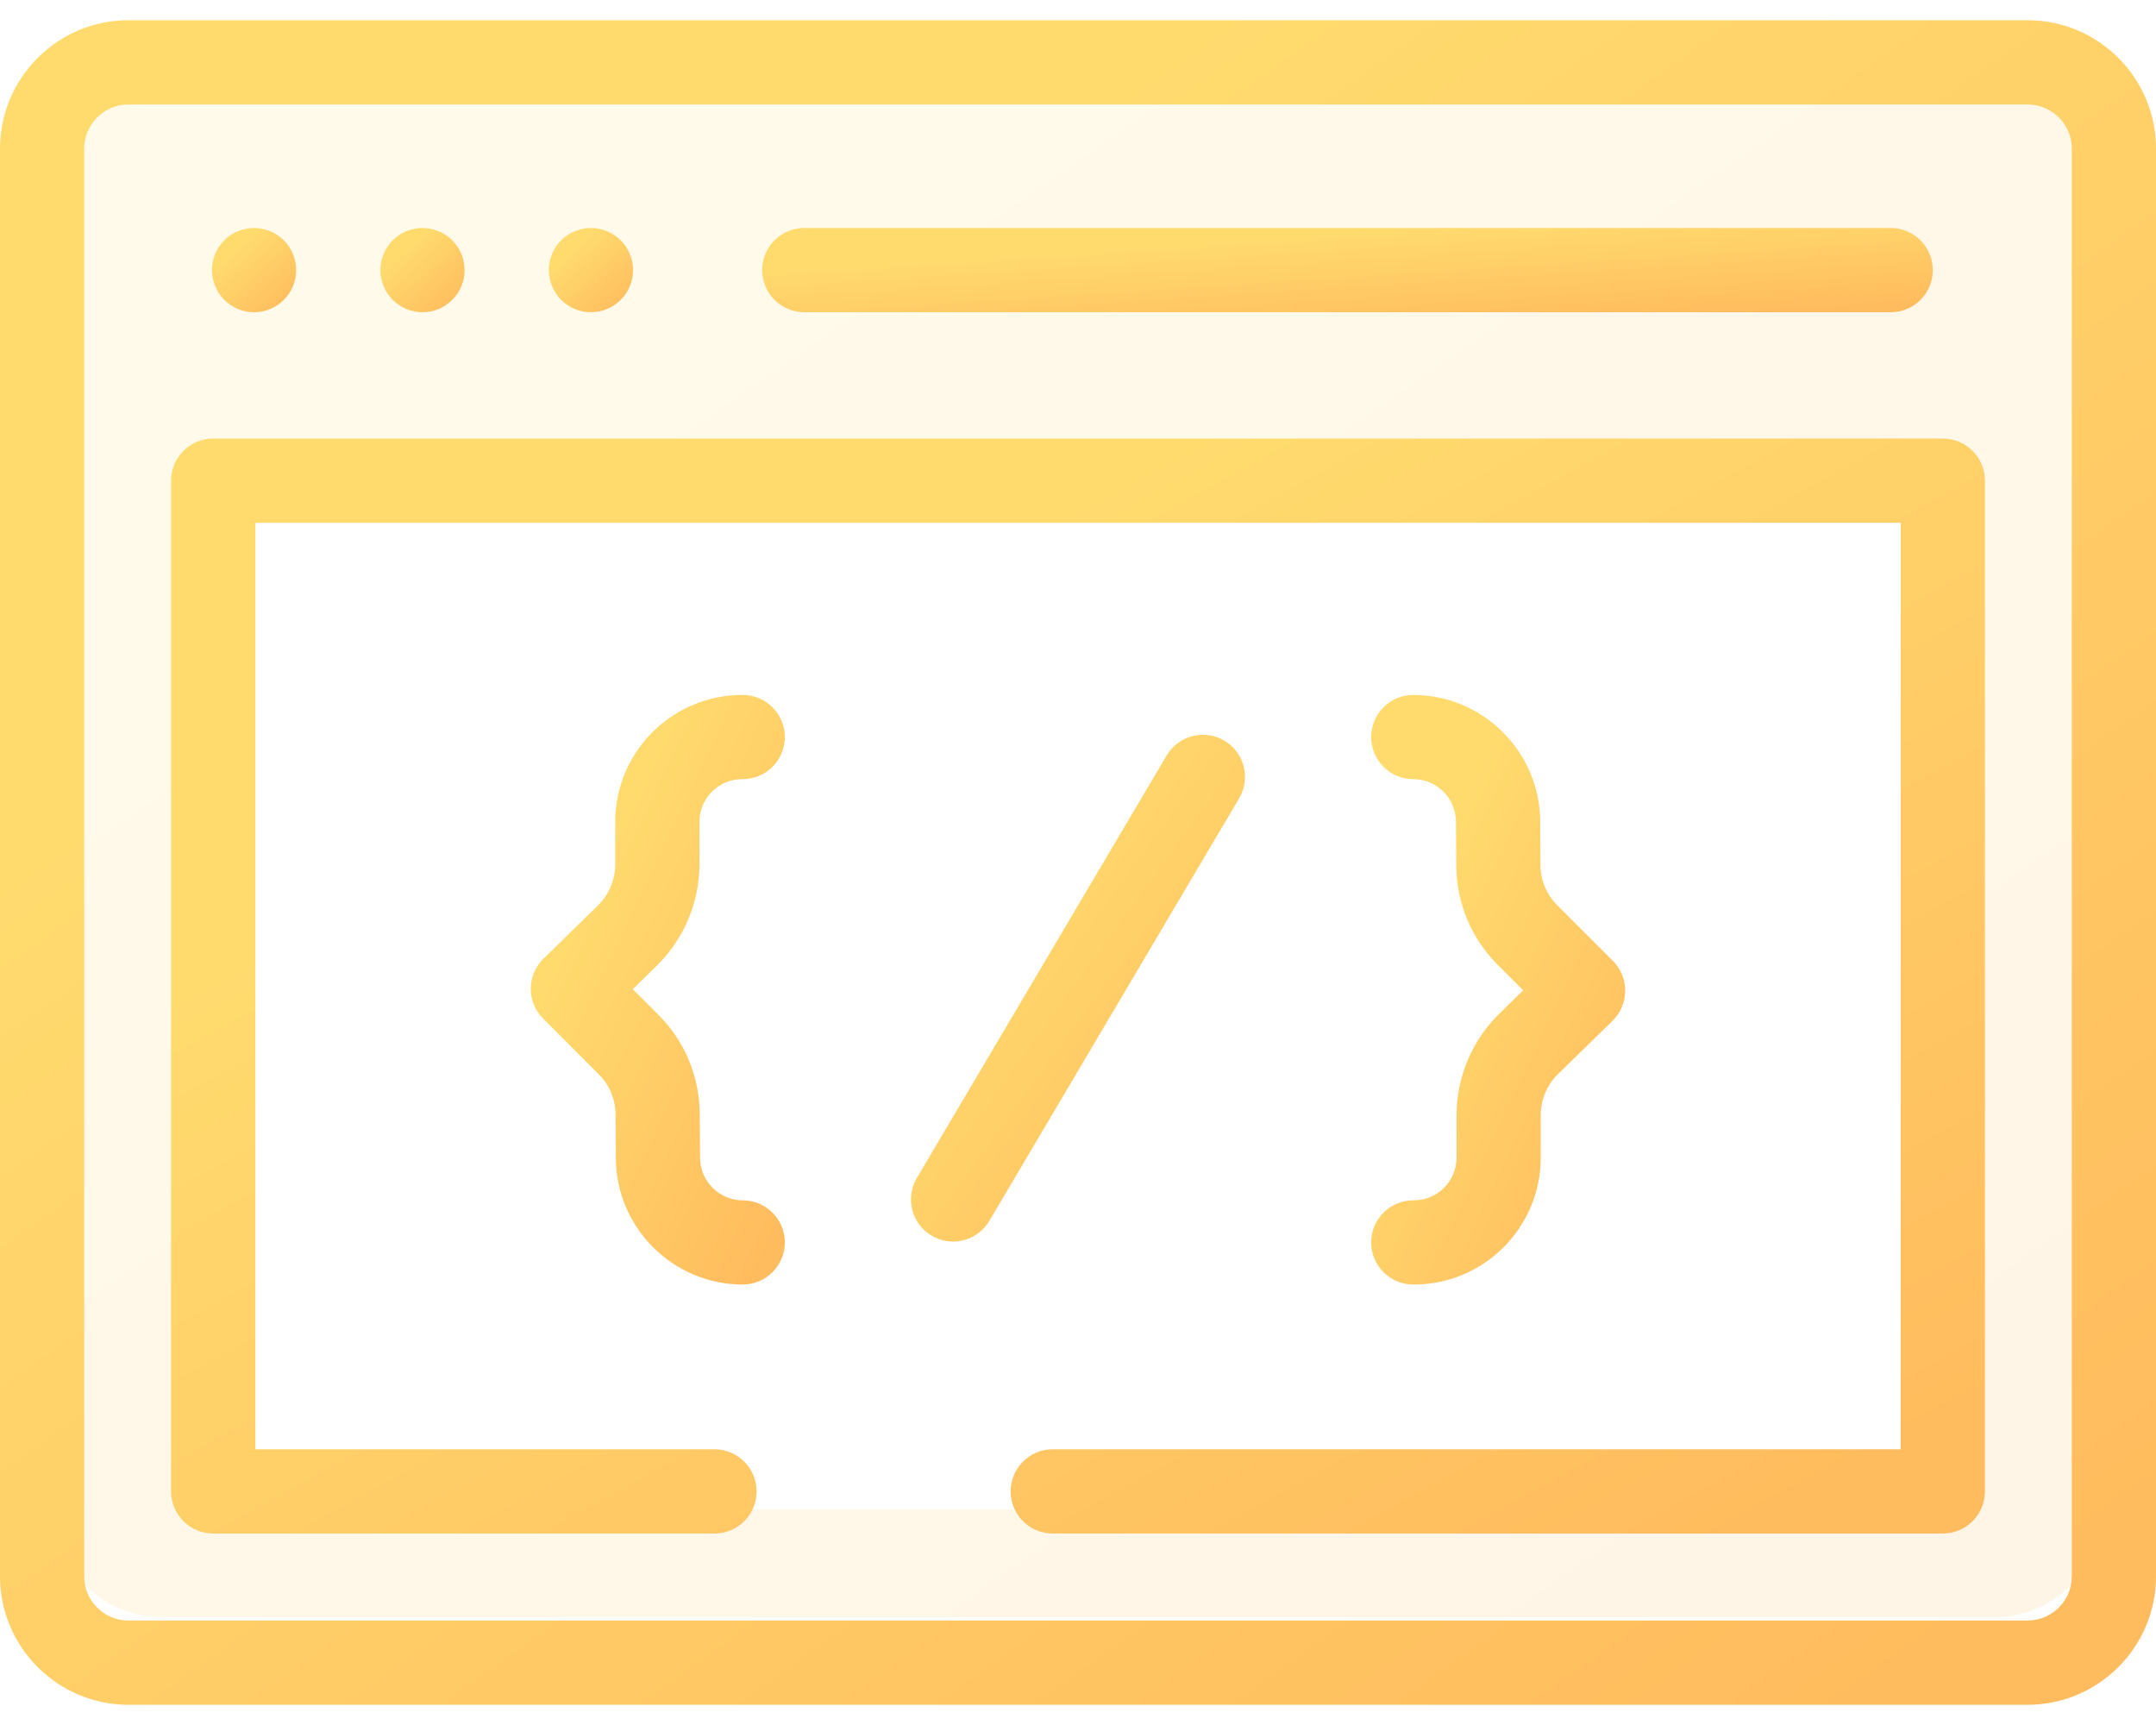
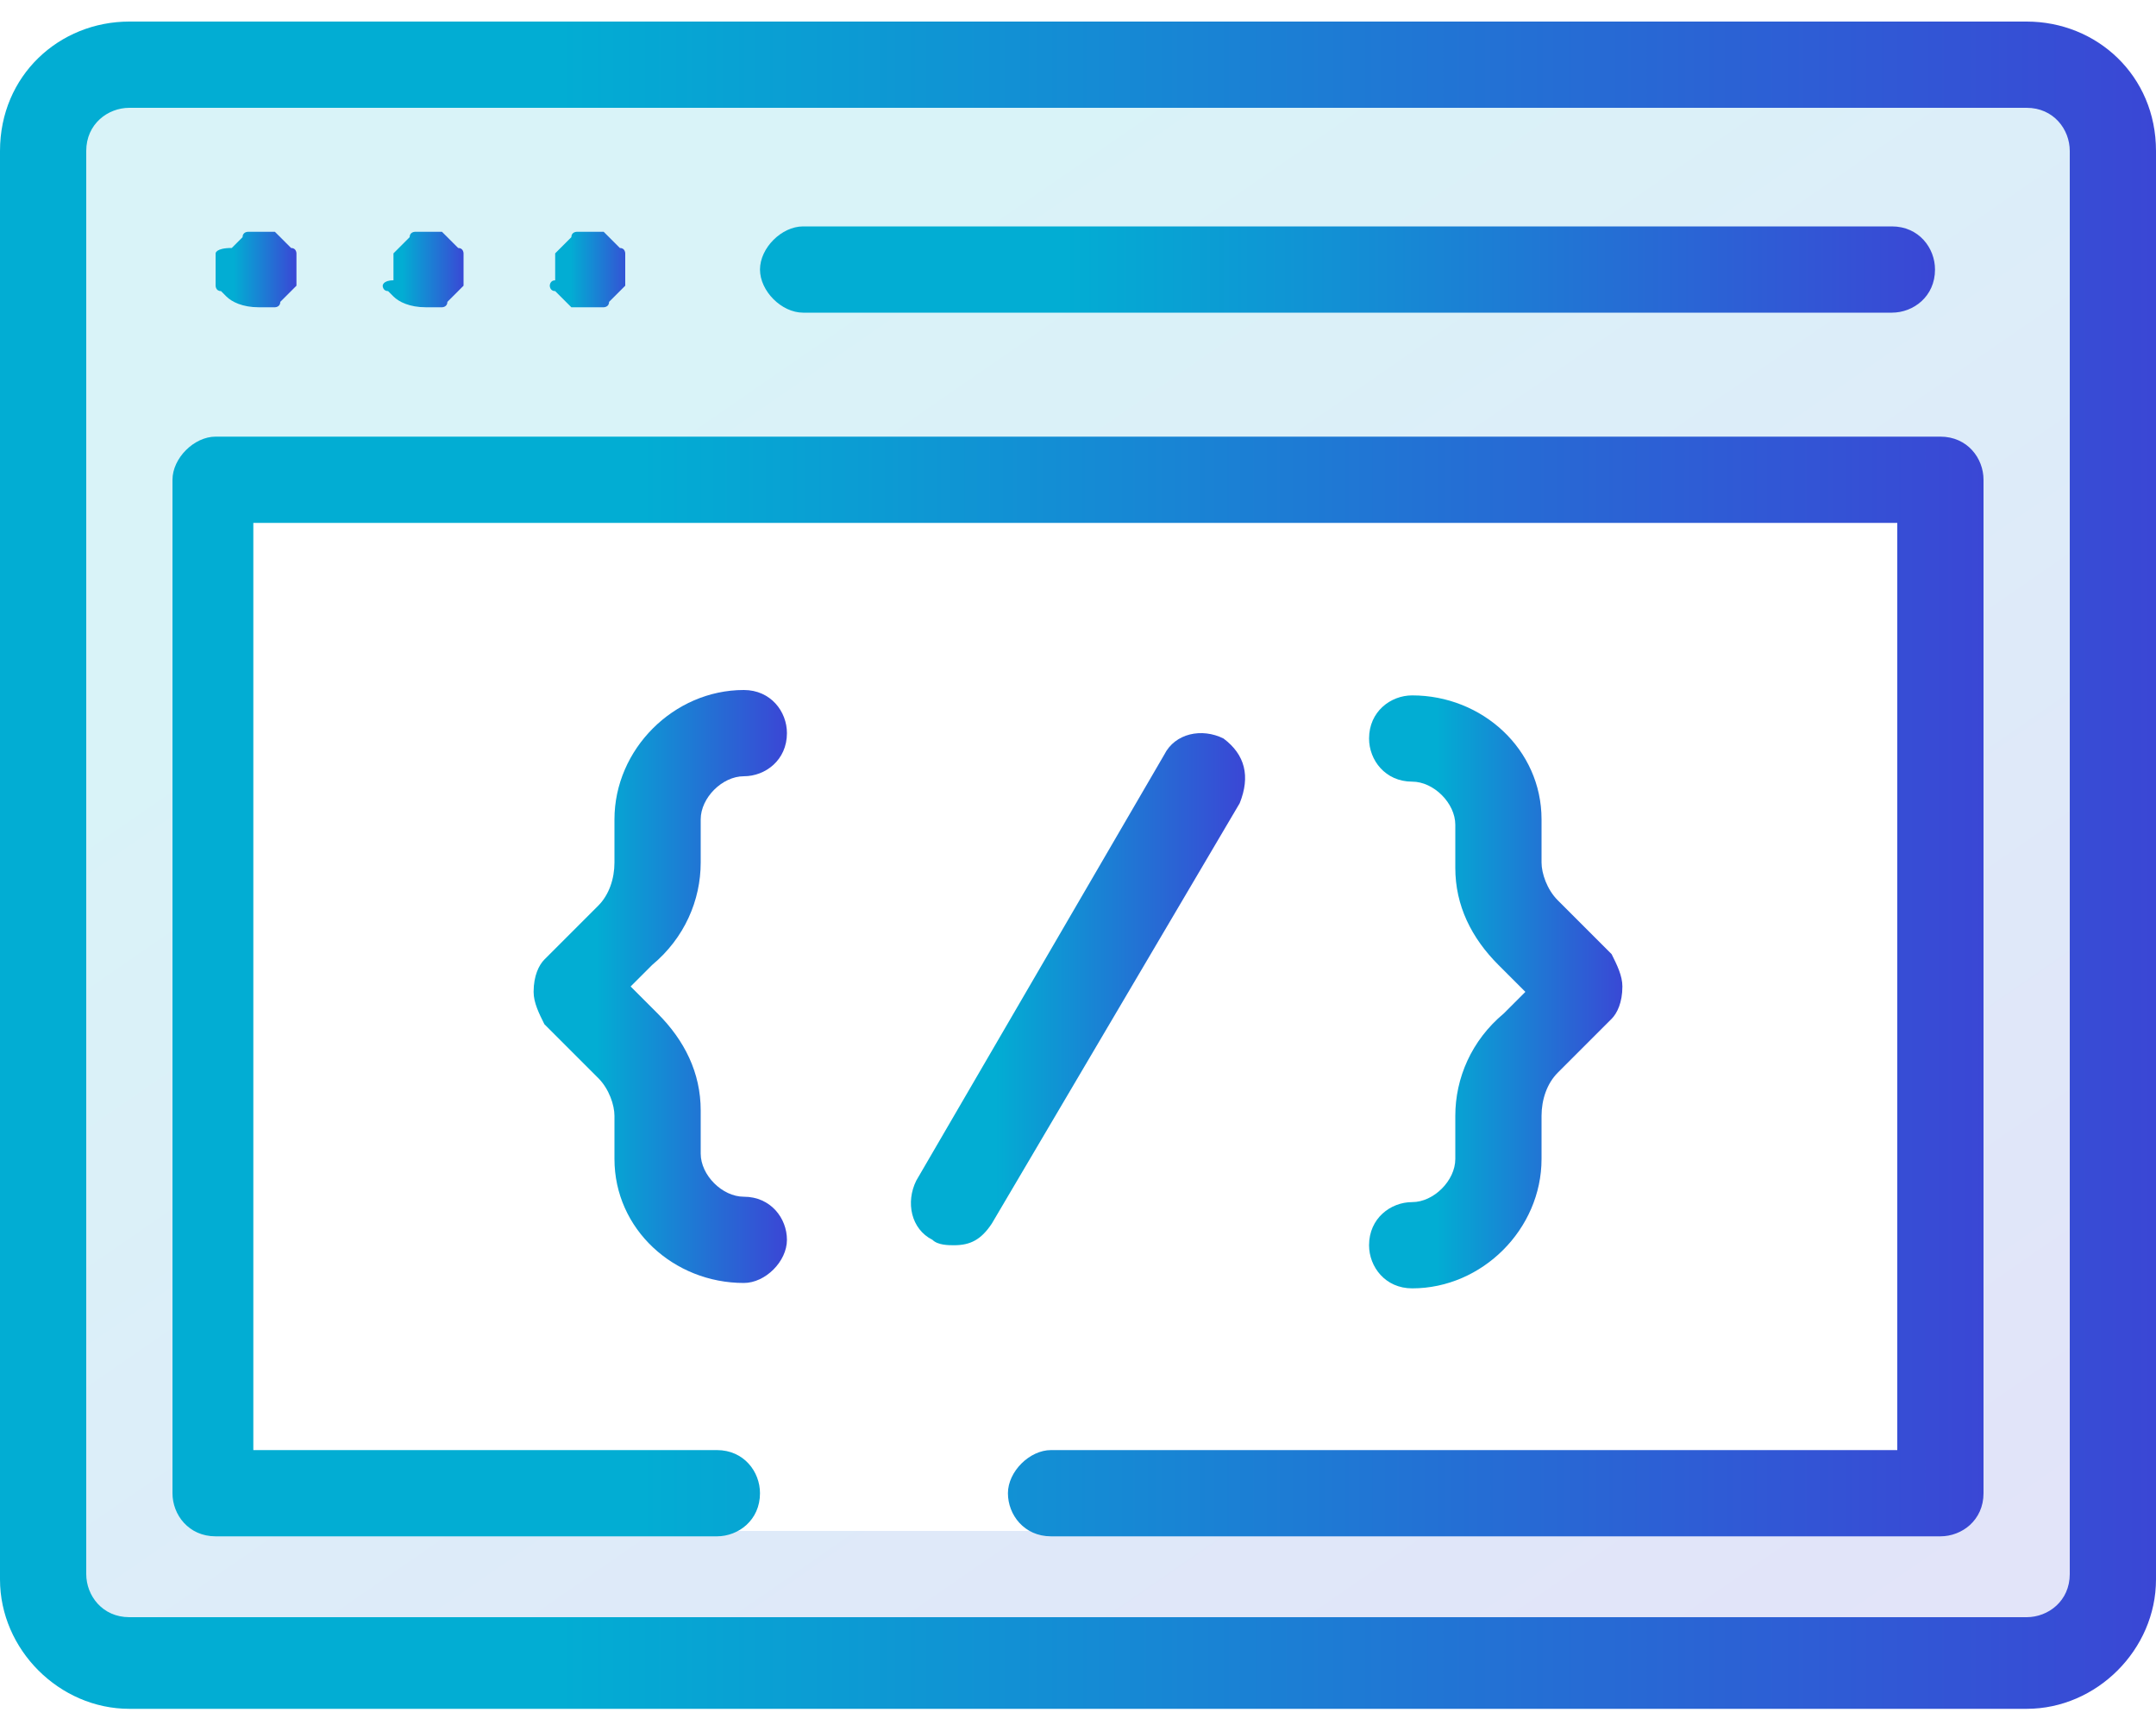
- <svg xmlns="http://www.w3.org/2000/svg" width="40" height="32" viewBox="0 0 40 32" fill="none">
-   <path opacity="0.15" fill-rule="evenodd" clip-rule="evenodd" d="M3 1C1.895 1 1 1.895 1 3V28C1 29.105 1.895 30 3 30H37C38.105 30 39 29.105 39 28V3C39 1.895 38.105 1 37 1H3ZM36 9H4V28H36V9Z" fill="url(#paint0_linear)" />
-   <path d="M37.617 0.375H2.383C1.069 0.375 0 1.444 0 2.758V29.242C0 30.556 1.069 31.625 2.383 31.625H37.617C38.931 31.625 40 30.556 40 29.242V2.758C40 1.444 38.931 0.375 37.617 0.375ZM38.438 29.242C38.438 29.695 38.069 30.062 37.617 30.062H2.383C1.931 30.062 1.562 29.695 1.562 29.242V2.758C1.562 2.306 1.931 1.938 2.383 1.938H37.617C38.069 1.938 38.438 2.306 38.438 2.758V29.242Z" fill="url(#paint1_linear)" />
-   <path d="M14.922 5.792H35.078C35.51 5.792 35.859 5.442 35.859 5.01C35.859 4.579 35.51 4.229 35.078 4.229H14.922C14.49 4.229 14.141 4.579 14.141 5.01C14.141 5.442 14.49 5.792 14.922 5.792Z" fill="url(#paint2_linear)" />
-   <path d="M3.992 5.309C4.012 5.356 4.036 5.402 4.064 5.444C4.092 5.487 4.125 5.527 4.161 5.562C4.306 5.709 4.508 5.792 4.713 5.792C4.765 5.792 4.816 5.787 4.866 5.777C4.916 5.767 4.966 5.752 5.013 5.732C5.06 5.713 5.105 5.688 5.147 5.66C5.19 5.631 5.23 5.598 5.266 5.563C5.302 5.527 5.334 5.487 5.363 5.444C5.392 5.402 5.416 5.356 5.435 5.309C5.455 5.262 5.47 5.213 5.48 5.163C5.49 5.113 5.494 5.061 5.494 5.01C5.494 4.959 5.49 4.908 5.48 4.858C5.47 4.808 5.455 4.759 5.435 4.712C5.416 4.664 5.392 4.619 5.363 4.577C5.334 4.534 5.302 4.494 5.266 4.458C5.23 4.422 5.19 4.389 5.147 4.361C5.105 4.333 5.06 4.309 5.013 4.289C4.966 4.27 4.916 4.255 4.866 4.245C4.766 4.224 4.662 4.224 4.561 4.245C4.511 4.255 4.462 4.27 4.415 4.289C4.367 4.309 4.322 4.333 4.28 4.361C4.237 4.389 4.197 4.422 4.161 4.458C4.125 4.494 4.092 4.534 4.064 4.577C4.036 4.619 4.012 4.664 3.992 4.712C3.973 4.759 3.958 4.808 3.948 4.858C3.937 4.908 3.932 4.959 3.932 5.01C3.932 5.061 3.937 5.113 3.948 5.163C3.958 5.213 3.973 5.262 3.992 5.309Z" fill="url(#paint3_linear)" />
-   <path d="M7.117 5.309C7.137 5.356 7.161 5.402 7.189 5.444C7.217 5.487 7.25 5.527 7.286 5.562C7.431 5.709 7.633 5.792 7.838 5.792C7.89 5.792 7.941 5.787 7.991 5.777C8.041 5.767 8.091 5.752 8.138 5.732C8.185 5.713 8.23 5.688 8.272 5.66C8.315 5.631 8.355 5.598 8.391 5.563C8.427 5.527 8.459 5.487 8.488 5.444C8.517 5.402 8.541 5.356 8.56 5.309C8.58 5.262 8.595 5.213 8.605 5.163C8.615 5.113 8.619 5.061 8.619 5.01C8.619 4.959 8.615 4.908 8.605 4.858C8.595 4.808 8.58 4.759 8.56 4.712C8.541 4.664 8.517 4.619 8.488 4.577C8.459 4.534 8.427 4.494 8.391 4.458C8.355 4.422 8.315 4.389 8.272 4.361C8.23 4.333 8.185 4.309 8.138 4.289C8.091 4.27 8.041 4.255 7.991 4.245C7.891 4.224 7.787 4.224 7.686 4.245C7.636 4.255 7.587 4.27 7.54 4.289C7.492 4.309 7.447 4.333 7.405 4.361C7.362 4.389 7.322 4.422 7.286 4.458C7.25 4.494 7.217 4.534 7.189 4.577C7.161 4.619 7.137 4.664 7.117 4.712C7.098 4.759 7.083 4.808 7.073 4.858C7.062 4.908 7.057 4.959 7.057 5.01C7.057 5.061 7.062 5.113 7.073 5.163C7.083 5.213 7.098 5.262 7.117 5.309Z" fill="url(#paint4_linear)" />
-   <path d="M10.242 5.309C10.262 5.356 10.286 5.402 10.314 5.444C10.342 5.487 10.375 5.527 10.411 5.562C10.447 5.598 10.487 5.631 10.53 5.66C10.572 5.688 10.617 5.713 10.665 5.732C10.712 5.752 10.761 5.767 10.811 5.777C10.861 5.787 10.912 5.791 10.963 5.791C11.015 5.791 11.066 5.787 11.116 5.777C11.166 5.767 11.216 5.752 11.262 5.732C11.309 5.713 11.355 5.688 11.398 5.66C11.44 5.631 11.48 5.598 11.516 5.562C11.552 5.527 11.585 5.487 11.613 5.444C11.642 5.402 11.666 5.356 11.685 5.309C11.705 5.262 11.72 5.213 11.73 5.163C11.74 5.113 11.744 5.061 11.744 5.01C11.744 4.959 11.74 4.908 11.73 4.858C11.72 4.808 11.705 4.759 11.685 4.712C11.666 4.664 11.642 4.619 11.613 4.577C11.585 4.534 11.552 4.494 11.516 4.458C11.48 4.422 11.44 4.389 11.398 4.361C11.355 4.333 11.309 4.309 11.262 4.289C11.216 4.27 11.166 4.255 11.116 4.245C11.016 4.224 10.912 4.224 10.811 4.245C10.761 4.255 10.712 4.27 10.665 4.289C10.617 4.309 10.572 4.333 10.53 4.361C10.487 4.389 10.447 4.422 10.411 4.458C10.375 4.494 10.342 4.534 10.314 4.577C10.286 4.619 10.262 4.664 10.242 4.712C10.223 4.759 10.208 4.808 10.198 4.858C10.187 4.908 10.182 4.959 10.182 5.01C10.182 5.061 10.187 5.113 10.198 5.163C10.208 5.213 10.223 5.262 10.242 5.309Z" fill="url(#paint5_linear)" />
-   <path d="M22.715 13.739C22.344 13.519 21.865 13.643 21.645 14.014L17.01 21.852C16.79 22.224 16.913 22.703 17.285 22.922C17.409 22.996 17.546 23.032 17.682 23.032C17.949 23.032 18.209 22.894 18.355 22.648L22.99 14.809C23.21 14.438 23.087 13.959 22.715 13.739Z" fill="url(#paint6_linear)" />
-   <path d="M12.977 16.035V15.246C12.977 14.809 13.332 14.454 13.769 14.454H13.78C14.211 14.454 14.561 14.104 14.561 13.673C14.561 13.242 14.211 12.892 13.78 12.892H13.769C12.471 12.892 11.414 13.948 11.414 15.246V16.035C11.414 16.319 11.298 16.596 11.095 16.795L10.082 17.785C9.933 17.931 9.849 18.131 9.847 18.34C9.846 18.548 9.929 18.749 10.076 18.896L11.108 19.928C11.307 20.126 11.417 20.391 11.42 20.672L11.425 21.491C11.434 22.78 12.49 23.829 13.78 23.829C14.211 23.829 14.561 23.479 14.561 23.048C14.561 22.616 14.211 22.267 13.78 22.267C13.346 22.267 12.991 21.914 12.988 21.48L12.982 20.661C12.977 19.966 12.704 19.313 12.213 18.823L11.74 18.35L12.187 17.912C12.689 17.421 12.977 16.737 12.977 16.035Z" fill="url(#paint7_linear)" />
-   <path d="M27.023 20.686V21.474C27.023 21.911 26.668 22.267 26.231 22.267H26.22C25.789 22.267 25.439 22.616 25.439 23.048C25.439 23.479 25.789 23.829 26.22 23.829H26.231C27.529 23.829 28.585 22.773 28.585 21.474V20.686C28.585 20.402 28.702 20.125 28.905 19.926L29.918 18.936C30.067 18.79 30.151 18.59 30.152 18.381C30.154 18.172 30.071 17.972 29.923 17.824L28.892 16.793C28.693 16.595 28.582 16.33 28.58 16.049L28.575 15.23C28.566 13.941 27.509 12.892 26.22 12.892C25.789 12.892 25.439 13.242 25.439 13.673C25.439 14.104 25.789 14.454 26.22 14.454C26.654 14.454 27.009 14.807 27.012 15.241L27.018 16.059C27.023 16.754 27.296 17.407 27.787 17.898L28.26 18.371L27.812 18.809C27.311 19.3 27.023 19.984 27.023 20.686Z" fill="url(#paint8_linear)" />
-   <path d="M36.044 8.135H3.956C3.524 8.135 3.174 8.485 3.174 8.917V27.667C3.174 28.098 3.524 28.448 3.956 28.448H13.255C13.687 28.448 14.037 28.098 14.037 27.667C14.037 27.235 13.687 26.885 13.255 26.885H4.737V9.698H35.263V26.885H19.531C19.1 26.885 18.75 27.235 18.75 27.667C18.75 28.098 19.1 28.448 19.531 28.448H36.044C36.476 28.448 36.826 28.098 36.826 27.667V8.917C36.826 8.485 36.476 8.135 36.044 8.135Z" fill="url(#paint9_linear)" />
-   <defs>
-     <linearGradient id="paint0_linear" x1="3.153" y1="1" x2="26.689" y2="35.054" gradientUnits="userSpaceOnUse">
-       <stop offset="0.259" stop-color="#FFDB6E" />
-       <stop offset="1" stop-color="#FFBC5E" />
+ <svg xmlns="http://www.w3.org/2000/svg" version="1.1" id="Layer_1" x="0px" y="0px" viewBox="0 0 40 32" style="enable-background:new 0 0 40 32;" xml:space="preserve">
+   <style type="text/css">
+ 	.st0{opacity:0.15;fill-rule:evenodd;clip-rule:evenodd;fill:url(#SVGID_1_);enable-background:new    ;}
+ 	.st1{fill:url(#SVGID_2_);}
+ 	.st2{fill:url(#SVGID_3_);}
+ 	.st3{fill:url(#SVGID_4_);}
+ 	.st4{fill:url(#SVGID_5_);}
+ 	.st5{fill:url(#SVGID_6_);}
+ 	.st6{fill:url(#SVGID_7_);}
+ 	.st7{fill:url(#SVGID_8_);}
+ 	.st8{fill:url(#SVGID_9_);}
+ 	.st9{fill:url(#SVGID_10_);}
+ </style>
+   <linearGradient id="SVGID_1_" gradientUnits="userSpaceOnUse" x1="7.668" y1="36.11" x2="31.405" y2="1.764" gradientTransform="matrix(1 0 0 -1 0 34)">
+     <stop offset="0.259" style="stop-color:#02ADD3" />
+     <stop offset="1" style="stop-color:#3A47D5" />
+   </linearGradient>
+   <path class="st0" d="M3,1C1.9,1,1,1.9,1,3v25.4c0,1.1,0.9,2,2,2h34c1.1,0,2-0.9,2-2V3c0-1.1-0.9-2-2-2H3z M36,9.1H4v19.3h32V9.1z" />
+   <g>
+     <linearGradient id="SVGID_2_" gradientUnits="userSpaceOnUse" x1="0" y1="18" x2="40" y2="18" gradientTransform="matrix(1 0 0 -1 0 34)">
+       <stop offset="0.259" style="stop-color:#02ADD3" />
+       <stop offset="1" style="stop-color:#3A47D5" />
    </linearGradient>
-     <linearGradient id="paint1_linear" x1="2.267" y1="0.375" x2="27.833" y2="36.511" gradientUnits="userSpaceOnUse">
-       <stop offset="0.259" stop-color="#FFDB6E" />
-       <stop offset="1" stop-color="#FFBC5E" />
+     <path class="st1" d="M37.6,0.4H2.4C1.1,0.4,0,1.4,0,2.8v26.5c0,1.3,1.1,2.4,2.4,2.4h35.2c1.3,0,2.4-1.1,2.4-2.4V2.8   C40,1.4,38.9,0.4,37.6,0.4z M38.4,29.2c0,0.5-0.4,0.8-0.8,0.8H2.4c-0.5,0-0.8-0.4-0.8-0.8V2.8c0-0.5,0.4-0.8,0.8-0.8h35.2   c0.5,0,0.8,0.4,0.8,0.8V29.2z" />
+     <linearGradient id="SVGID_3_" gradientUnits="userSpaceOnUse" x1="14.141" y1="28.99" x2="35.859" y2="28.99" gradientTransform="matrix(1 0 0 -1 0 34)">
+       <stop offset="0.259" style="stop-color:#02ADD3" />
+       <stop offset="0.53" style="stop-color:#158BD4" />
+       <stop offset="1" style="stop-color:#3A47D5" />
    </linearGradient>
-     <linearGradient id="paint2_linear" x1="15.371" y1="4.229" x2="15.547" y2="6.929" gradientUnits="userSpaceOnUse">
-       <stop offset="0.259" stop-color="#FFDB6E" />
-       <stop offset="1" stop-color="#FFBC5E" />
+     <path class="st2" d="M14.9,5.8h20.2c0.4,0,0.8-0.3,0.8-0.8c0-0.4-0.3-0.8-0.8-0.8H14.9c-0.4,0-0.8,0.4-0.8,0.8   C14.1,5.4,14.5,5.8,14.9,5.8z" />
+     <linearGradient id="SVGID_4_" gradientUnits="userSpaceOnUse" x1="3.932" y1="28.99" x2="5.494" y2="28.99" gradientTransform="matrix(1 0 0 -1 0 34)">
+       <stop offset="0.259" style="stop-color:#02ADD3" />
+       <stop offset="1" style="stop-color:#3A47D5" />
    </linearGradient>
-     <linearGradient id="paint3_linear" x1="4.02" y1="4.229" x2="5.369" y2="5.719" gradientUnits="userSpaceOnUse">
-       <stop offset="0.259" stop-color="#FFDB6E" />
-       <stop offset="1" stop-color="#FFBC5E" />
+     <path class="st3" d="M4,5.3c0,0,0,0.1,0.1,0.1c0,0,0.1,0.1,0.1,0.1c0.1,0.1,0.3,0.2,0.6,0.2c0.1,0,0.1,0,0.2,0c0.1,0,0.1,0,0.1,0   c0,0,0.1,0,0.1-0.1c0,0,0.1-0.1,0.1-0.1c0,0,0.1-0.1,0.1-0.1c0,0,0.1-0.1,0.1-0.1c0,0,0-0.1,0-0.1c0-0.1,0-0.1,0-0.2   c0-0.1,0-0.1,0-0.2c0-0.1,0-0.1,0-0.1c0,0,0-0.1-0.1-0.1c0,0-0.1-0.1-0.1-0.1c0,0-0.1-0.1-0.1-0.1c0,0-0.1-0.1-0.1-0.1   c0,0-0.1,0-0.1,0c-0.1,0-0.2,0-0.3,0c-0.1,0-0.1,0-0.1,0c0,0-0.1,0-0.1,0.1c0,0-0.1,0.1-0.1,0.1c0,0-0.1,0.1-0.1,0.1   C4,4.6,4,4.7,4,4.7c0,0,0,0.1,0,0.1c0,0,0,0.1,0,0.2c0,0.1,0,0.1,0,0.2C4,5.2,4,5.3,4,5.3z" />
+     <linearGradient id="SVGID_5_" gradientUnits="userSpaceOnUse" x1="7.057" y1="28.99" x2="8.619" y2="28.99" gradientTransform="matrix(1 0 0 -1 0 34)">
+       <stop offset="0.259" style="stop-color:#02ADD3" />
+       <stop offset="1" style="stop-color:#3A47D5" />
    </linearGradient>
-     <linearGradient id="paint4_linear" x1="7.145" y1="4.229" x2="8.494" y2="5.719" gradientUnits="userSpaceOnUse">
-       <stop offset="0.259" stop-color="#FFDB6E" />
-       <stop offset="1" stop-color="#FFBC5E" />
+     <path class="st4" d="M7.1,5.3c0,0,0,0.1,0.1,0.1c0,0,0.1,0.1,0.1,0.1c0.1,0.1,0.3,0.2,0.6,0.2c0.1,0,0.1,0,0.2,0c0.1,0,0.1,0,0.1,0   c0,0,0.1,0,0.1-0.1c0,0,0.1-0.1,0.1-0.1c0,0,0.1-0.1,0.1-0.1c0,0,0.1-0.1,0.1-0.1c0,0,0-0.1,0-0.1c0-0.1,0-0.1,0-0.2   c0-0.1,0-0.1,0-0.2c0-0.1,0-0.1,0-0.1c0,0,0-0.1-0.1-0.1c0,0-0.1-0.1-0.1-0.1c0,0-0.1-0.1-0.1-0.1c0,0-0.1-0.1-0.1-0.1   c0,0-0.1,0-0.1,0c-0.1,0-0.2,0-0.3,0c-0.1,0-0.1,0-0.1,0c0,0-0.1,0-0.1,0.1c0,0-0.1,0.1-0.1,0.1c0,0-0.1,0.1-0.1,0.1   c0,0-0.1,0.1-0.1,0.1c0,0,0,0.1,0,0.1c0,0,0,0.1,0,0.2c0,0.1,0,0.1,0,0.2C7.1,5.2,7.1,5.3,7.1,5.3z" />
+     <linearGradient id="SVGID_6_" gradientUnits="userSpaceOnUse" x1="10.182" y1="28.99" x2="11.744" y2="28.99" gradientTransform="matrix(1 0 0 -1 0 34)">
+       <stop offset="0.259" style="stop-color:#02ADD3" />
+       <stop offset="1" style="stop-color:#3A47D5" />
    </linearGradient>
-     <linearGradient id="paint5_linear" x1="10.27" y1="4.229" x2="11.619" y2="5.719" gradientUnits="userSpaceOnUse">
-       <stop offset="0.259" stop-color="#FFDB6E" />
-       <stop offset="1" stop-color="#FFBC5E" />
+     <path class="st5" d="M10.2,5.3c0,0,0,0.1,0.1,0.1c0,0,0.1,0.1,0.1,0.1c0,0,0.1,0.1,0.1,0.1c0,0,0.1,0.1,0.1,0.1c0,0,0.1,0,0.1,0   c0.1,0,0.1,0,0.2,0c0.1,0,0.1,0,0.2,0c0.1,0,0.1,0,0.1,0s0.1,0,0.1-0.1c0,0,0.1-0.1,0.1-0.1c0,0,0.1-0.1,0.1-0.1   c0,0,0.1-0.1,0.1-0.1c0,0,0-0.1,0-0.1c0-0.1,0-0.1,0-0.2c0-0.1,0-0.1,0-0.2c0-0.1,0-0.1,0-0.1c0,0,0-0.1-0.1-0.1   c0,0-0.1-0.1-0.1-0.1c0,0-0.1-0.1-0.1-0.1c0,0-0.1-0.1-0.1-0.1c0,0-0.1,0-0.1,0c-0.1,0-0.2,0-0.3,0c-0.1,0-0.1,0-0.1,0   c0,0-0.1,0-0.1,0.1c0,0-0.1,0.1-0.1,0.1c0,0-0.1,0.1-0.1,0.1c0,0-0.1,0.1-0.1,0.1c0,0,0,0.1,0,0.1c0,0.1,0,0.1,0,0.2   c0,0.1,0,0.1,0,0.2C10.2,5.2,10.2,5.3,10.2,5.3z" />
+     <linearGradient id="SVGID_7_" gradientUnits="userSpaceOnUse" x1="16.874" y1="15.669" x2="23.072" y2="15.669" gradientTransform="matrix(1 0 0 -1 0 34)">
+       <stop offset="0.259" style="stop-color:#02ADD3" />
+       <stop offset="1" style="stop-color:#3A47D5" />
    </linearGradient>
-     <linearGradient id="paint6_linear" x1="17.252" y1="13.63" x2="25.014" y2="19.281" gradientUnits="userSpaceOnUse">
-       <stop offset="0.259" stop-color="#FFDB6E" />
-       <stop offset="1" stop-color="#FFBC5E" />
+     <path class="st6" d="M22.7,13.7c-0.4-0.2-0.9-0.1-1.1,0.3L17,21.9c-0.2,0.4-0.1,0.9,0.3,1.1c0.1,0.1,0.3,0.1,0.4,0.1   c0.3,0,0.5-0.1,0.7-0.4l4.6-7.8C23.2,14.4,23.1,14,22.7,13.7z" />
+     <linearGradient id="SVGID_8_" gradientUnits="userSpaceOnUse" x1="9.847" y1="15.64" x2="14.561" y2="15.64" gradientTransform="matrix(1 0 0 -1 0 34)">
+       <stop offset="0.259" style="stop-color:#02ADD3" />
+       <stop offset="1" style="stop-color:#3A47D5" />
    </linearGradient>
-     <linearGradient id="paint7_linear" x1="10.114" y1="12.892" x2="17.479" y2="16.396" gradientUnits="userSpaceOnUse">
-       <stop offset="0.259" stop-color="#FFDB6E" />
-       <stop offset="1" stop-color="#FFBC5E" />
+     <path class="st7" d="M13,16v-0.8c0-0.4,0.4-0.8,0.8-0.8h0c0.4,0,0.8-0.3,0.8-0.8c0-0.4-0.3-0.8-0.8-0.8h0c-1.3,0-2.4,1.1-2.4,2.4   V16c0,0.3-0.1,0.6-0.3,0.8l-1,1c-0.1,0.1-0.2,0.3-0.2,0.6c0,0.2,0.1,0.4,0.2,0.6l1,1c0.2,0.2,0.3,0.5,0.3,0.7l0,0.8   c0,1.3,1.1,2.3,2.4,2.3c0.4,0,0.8-0.4,0.8-0.8c0-0.4-0.3-0.8-0.8-0.8c-0.4,0-0.8-0.4-0.8-0.8l0-0.8c0-0.7-0.3-1.3-0.8-1.8l-0.5-0.5   l0.4-0.4C12.7,17.4,13,16.7,13,16z" />
+     <linearGradient id="SVGID_9_" gradientUnits="userSpaceOnUse" x1="25.439" y1="15.639" x2="30.152" y2="15.639" gradientTransform="matrix(1 0 0 -1 0 34)">
+       <stop offset="0.259" style="stop-color:#02ADD3" />
+       <stop offset="1" style="stop-color:#3A47D5" />
    </linearGradient>
-     <linearGradient id="paint8_linear" x1="25.706" y1="12.892" x2="33.07" y2="16.396" gradientUnits="userSpaceOnUse">
-       <stop offset="0.259" stop-color="#FFDB6E" />
-       <stop offset="1" stop-color="#FFBC5E" />
+     <path class="st8" d="M27,20.7v0.8c0,0.4-0.4,0.8-0.8,0.8h0c-0.4,0-0.8,0.3-0.8,0.8c0,0.4,0.3,0.8,0.8,0.8h0c1.3,0,2.4-1.1,2.4-2.4   v-0.8c0-0.3,0.1-0.6,0.3-0.8l1-1c0.1-0.1,0.2-0.3,0.2-0.6c0-0.2-0.1-0.4-0.2-0.6l-1-1c-0.2-0.2-0.3-0.5-0.3-0.7l0-0.8   c0-1.3-1.1-2.3-2.4-2.3c-0.4,0-0.8,0.3-0.8,0.8c0,0.4,0.3,0.8,0.8,0.8c0.4,0,0.8,0.4,0.8,0.8l0,0.8c0,0.7,0.3,1.3,0.8,1.8l0.5,0.5   l-0.4,0.4C27.3,19.3,27,20,27,20.7z" />
+     <linearGradient id="SVGID_10_" gradientUnits="userSpaceOnUse" x1="3.174" y1="15.708" x2="36.826" y2="15.708" gradientTransform="matrix(1 0 0 -1 0 34)">
+       <stop offset="0.259" style="stop-color:#02ADD3" />
+       <stop offset="1" style="stop-color:#3A47D5" />
    </linearGradient>
-     <linearGradient id="paint9_linear" x1="5.081" y1="8.135" x2="19.915" y2="35.272" gradientUnits="userSpaceOnUse">
-       <stop offset="0.259" stop-color="#FFDB6E" />
-       <stop offset="1" stop-color="#FFBC5E" />
-     </linearGradient>
-   </defs>
+     <path class="st9" d="M36,8.1H4c-0.4,0-0.8,0.4-0.8,0.8v18.8c0,0.4,0.3,0.8,0.8,0.8h9.3c0.4,0,0.8-0.3,0.8-0.8   c0-0.4-0.3-0.8-0.8-0.8H4.7V9.7h30.5v17.2H19.5c-0.4,0-0.8,0.4-0.8,0.8c0,0.4,0.3,0.8,0.8,0.8H36c0.4,0,0.8-0.3,0.8-0.8V8.9   C36.8,8.5,36.5,8.1,36,8.1z" />
+   </g>
</svg>
